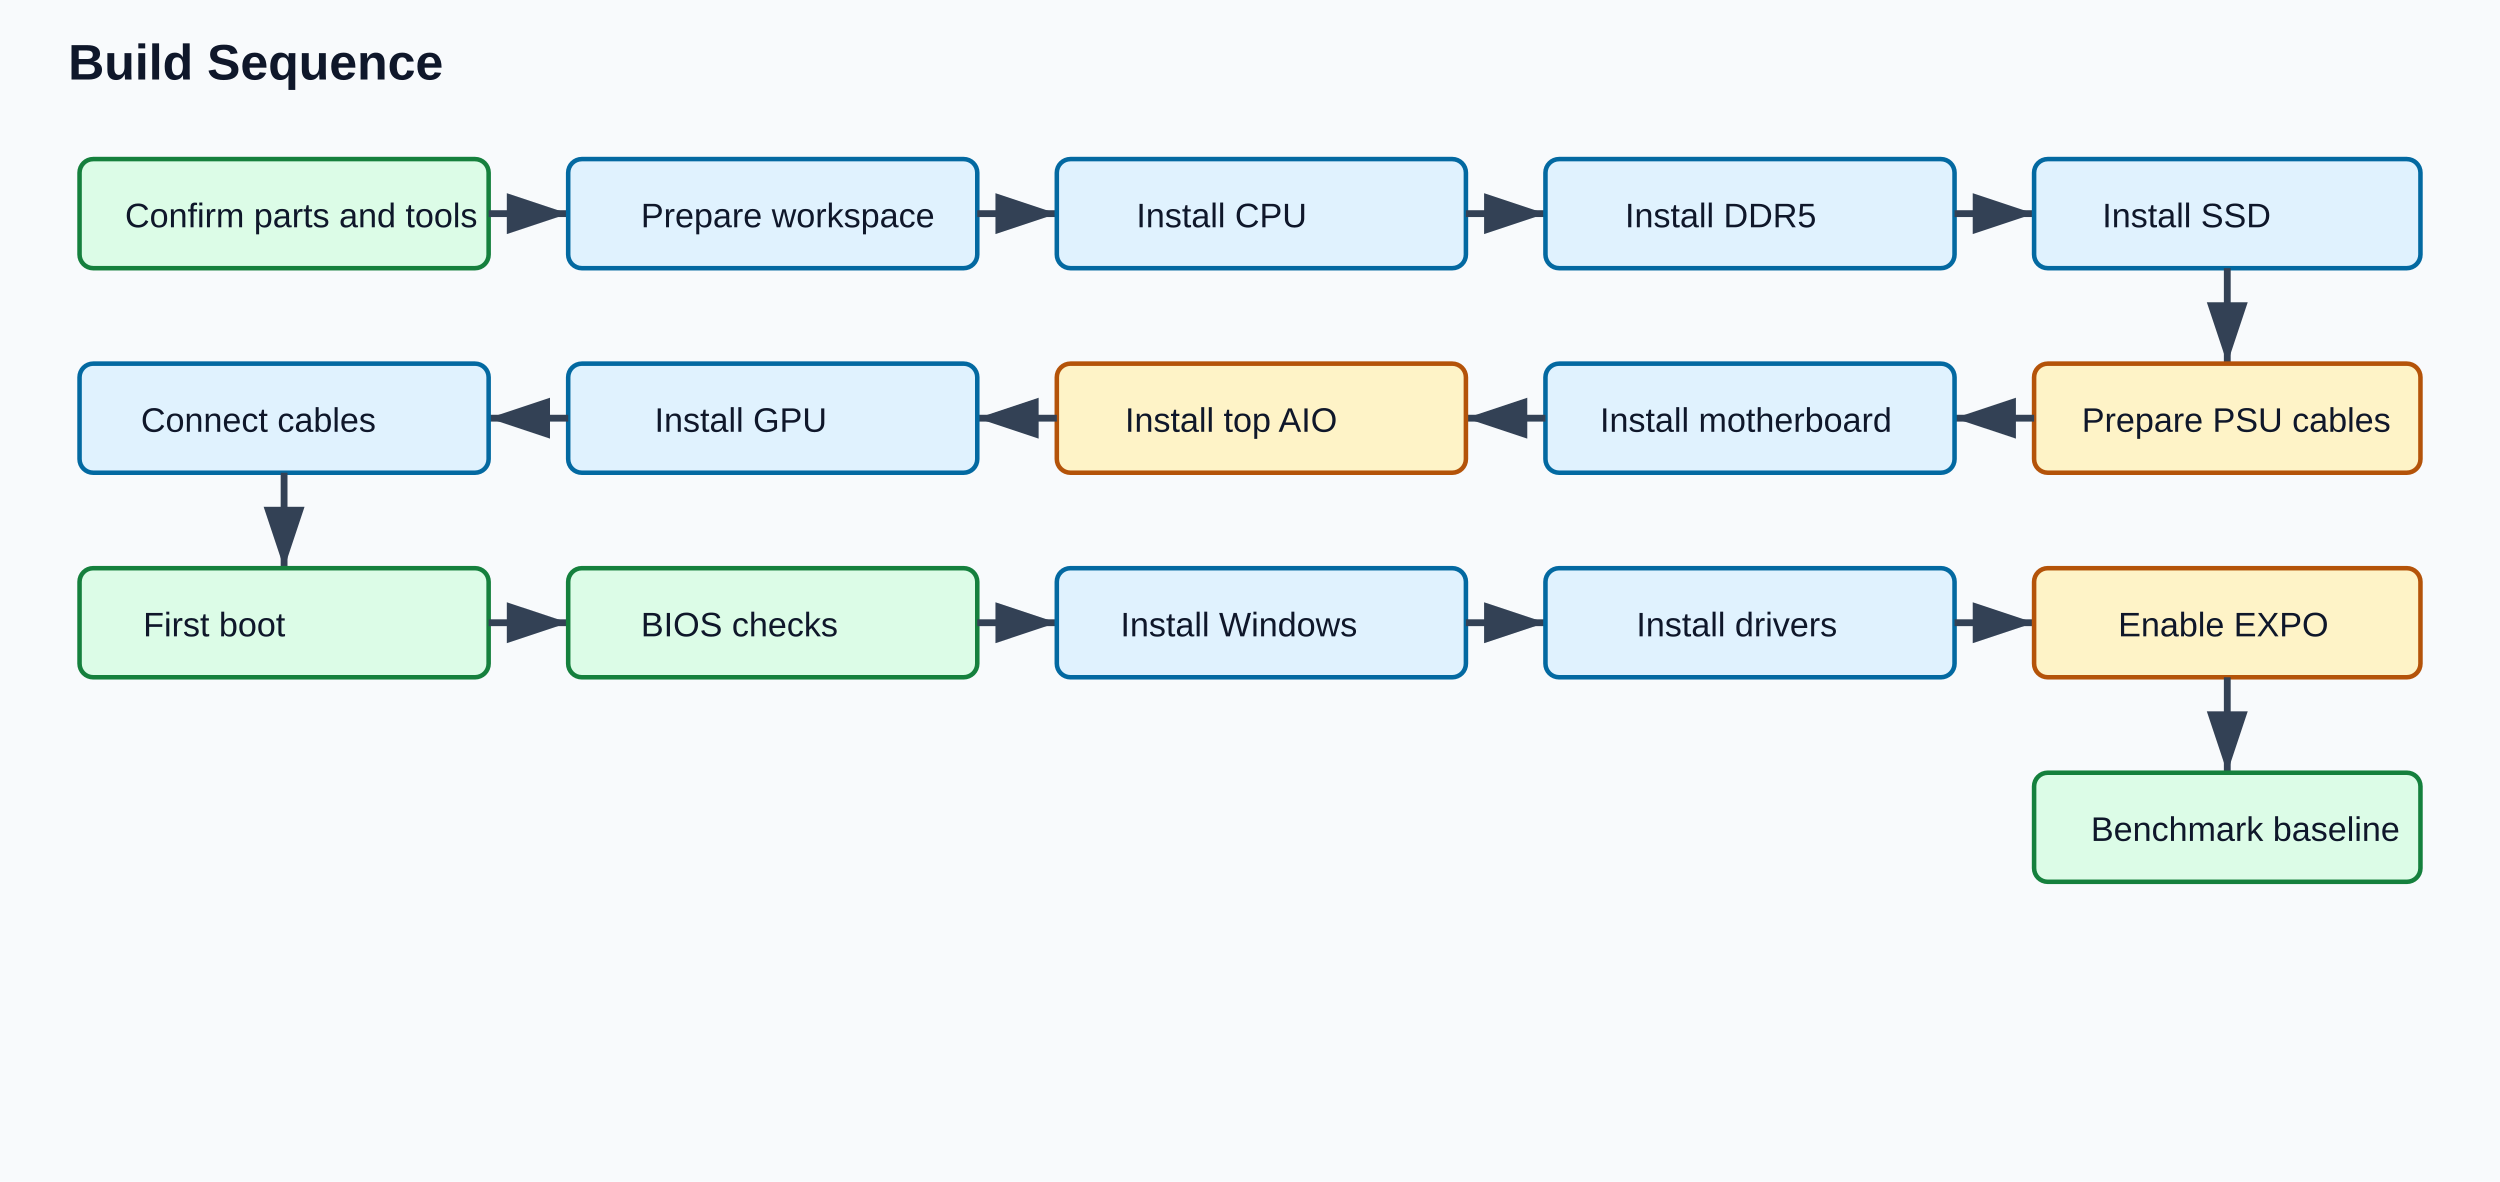
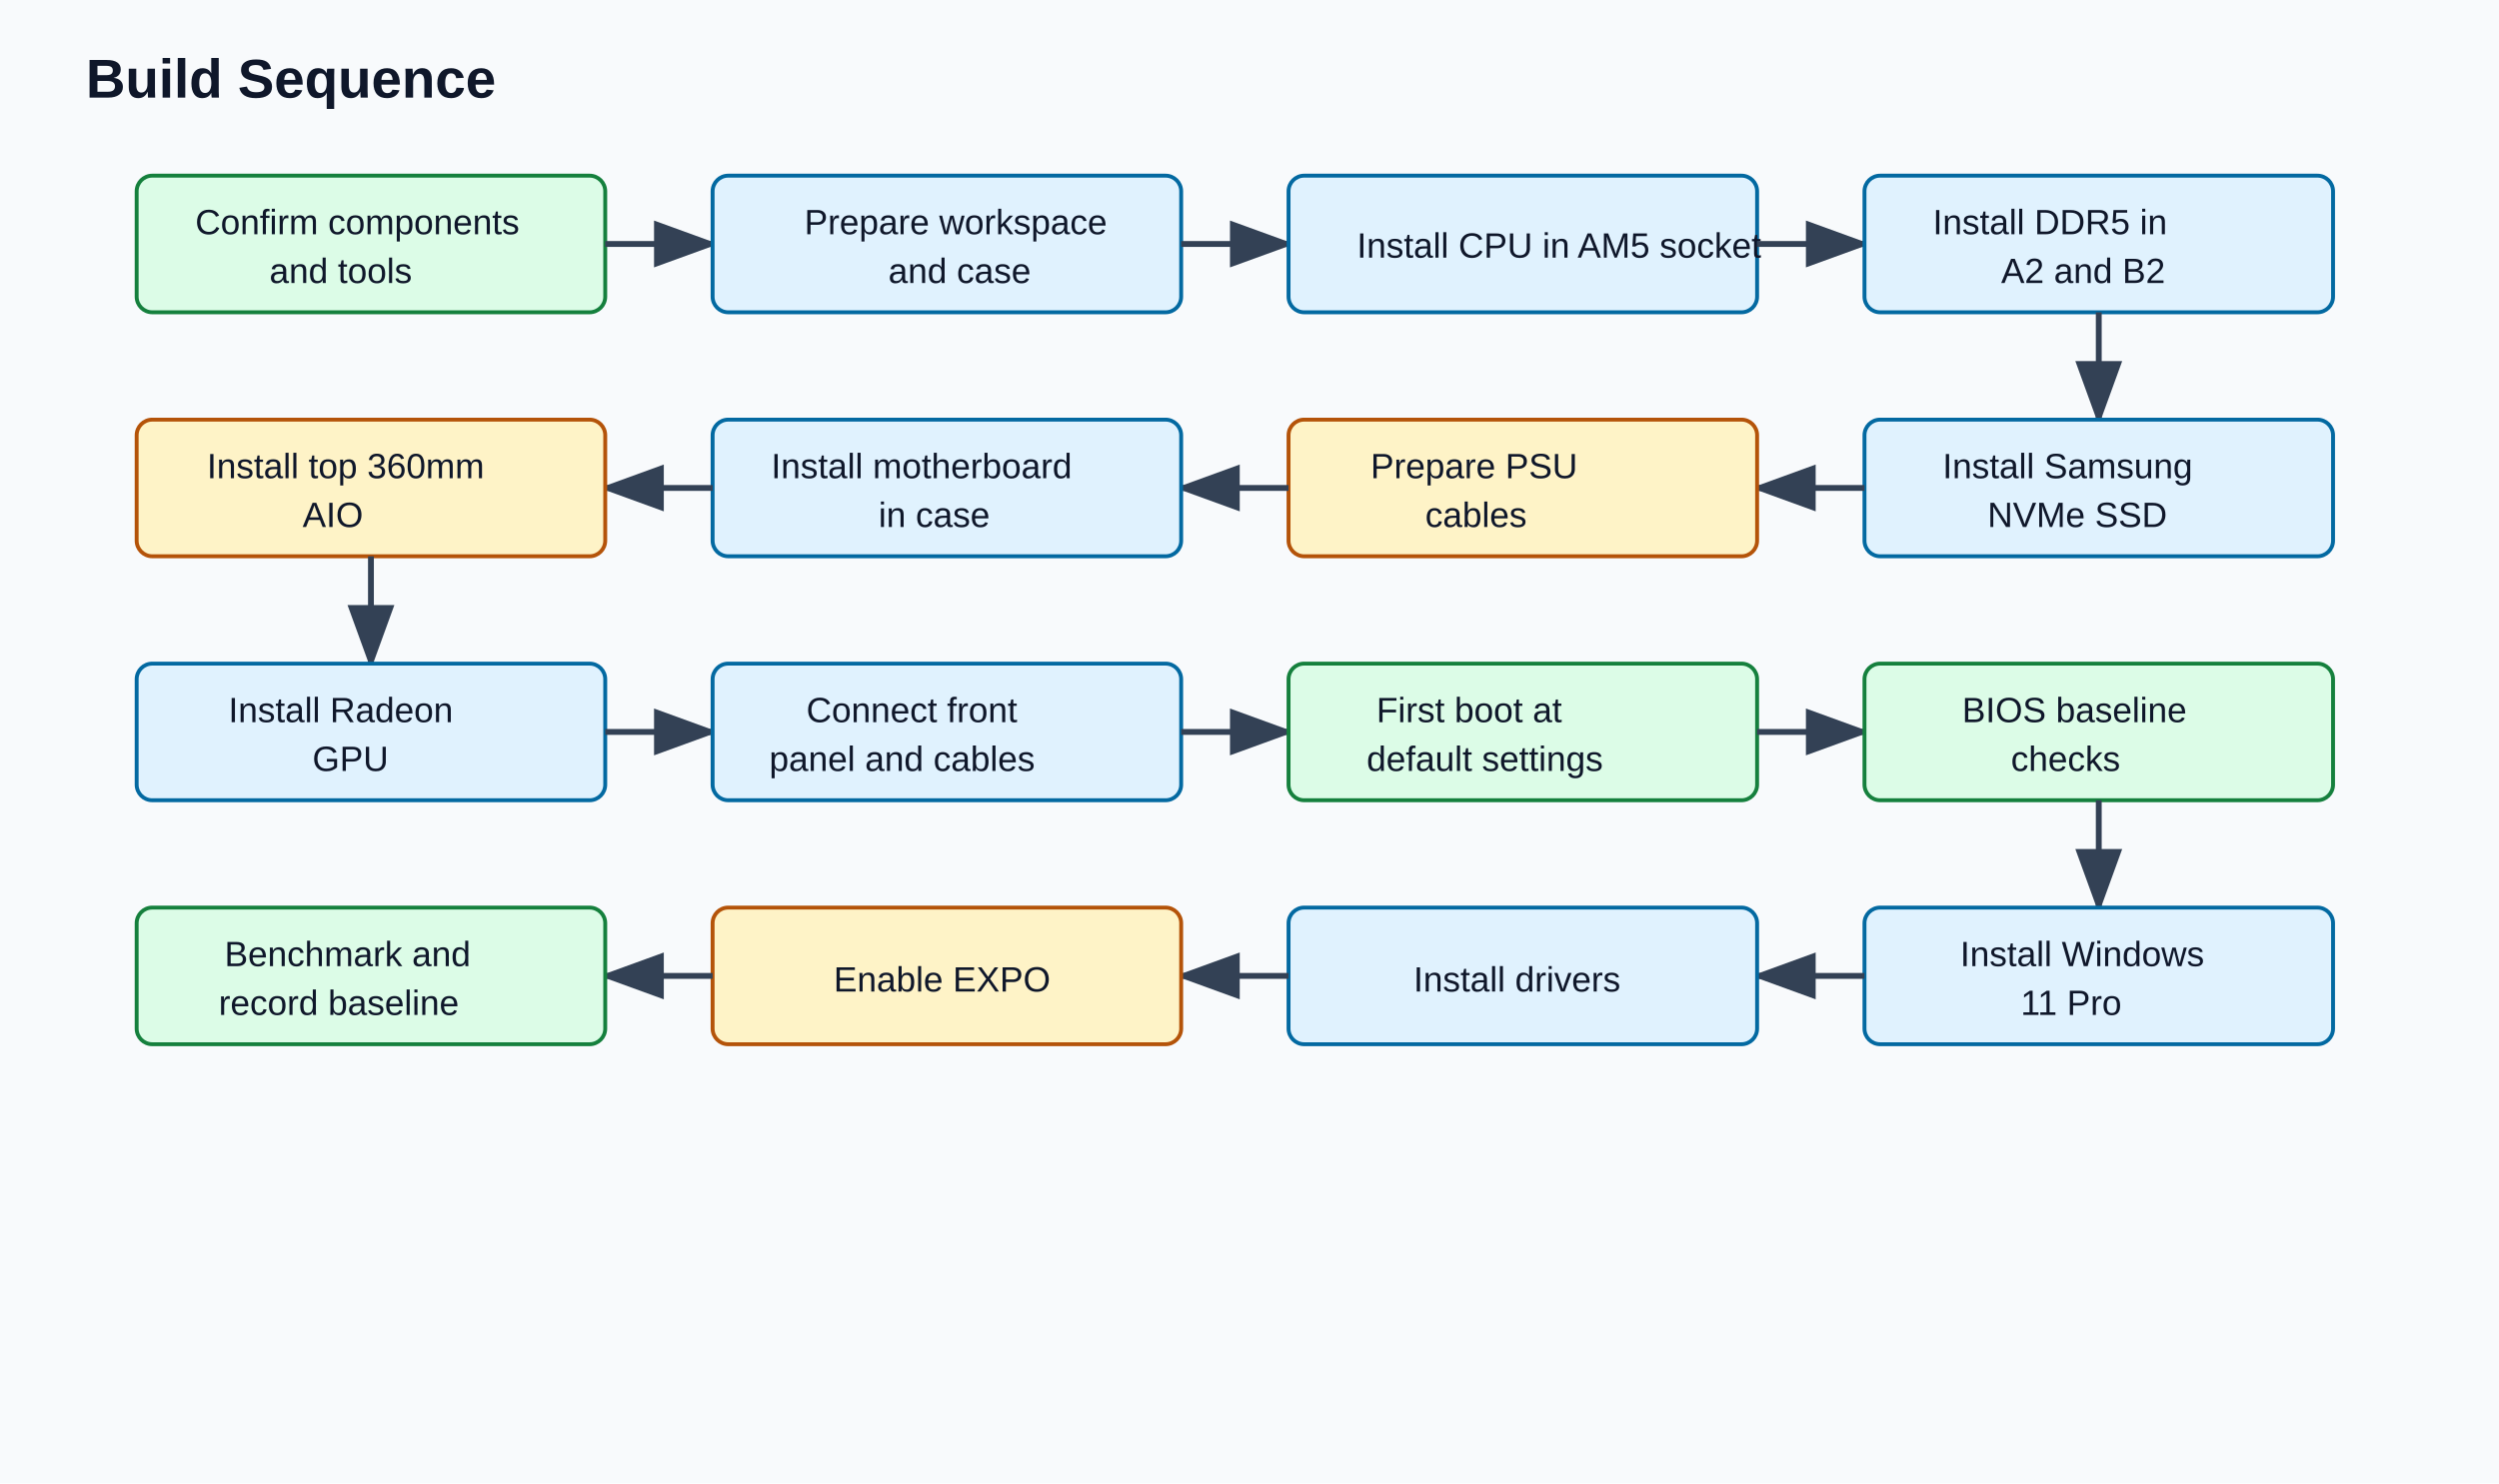
- <svg xmlns="http://www.w3.org/2000/svg" width="1100" height="520" viewBox="0 0 1100 520" role="img" aria-labelledby="title desc">
+ <svg xmlns="http://www.w3.org/2000/svg" width="1280" height="760" viewBox="0 0 1280 760" role="img" aria-labelledby="title desc">
  <style>
-     .box{fill:#e0f2fe;stroke:#0369a1;stroke-width:2}.check{fill:#dcfce7;stroke:#15803d;stroke-width:2}.warn{fill:#fef3c7;stroke:#b45309;stroke-width:2}
-     .line{stroke:#334155;stroke-width:3;marker-end:url(#arrow)}text{font-family:Arial,sans-serif;fill:#0f172a;font-size:15px}.title{font-size:22px;font-weight:bold}
+     .bg{fill:#f8fafc}.box{fill:#e0f2fe;stroke:#0369a1;stroke-width:2}.check{fill:#dcfce7;stroke:#15803d;stroke-width:2}.warn{fill:#fef3c7;stroke:#b45309;stroke-width:2}
+     .line{stroke:#334155;stroke-width:3;marker-end:url(#arrow)}text{font-family:Arial,sans-serif;fill:#0f172a;font-size:18px}.title{font-size:28px;font-weight:bold}
  </style>
-   <rect width="100%" height="100%" fill="#f8fafc" />
  <defs>
-     <marker id="arrow" markerWidth="10" markerHeight="10" refX="9" refY="3" orient="auto">
-       <path d="M0,0 L0,6 L9,3 z" fill="#334155" />
+     <marker id="arrow" markerWidth="12" markerHeight="12" refX="10" refY="4" orient="auto">
+       <path d="M0,0 L0,8 L11,4 z" fill="#334155" />
    </marker>
  </defs>
-   <text class="title" x="30" y="35">Build Sequence</text>
-   <rect class="check" x="35" y="70" width="180" height="48" rx="6" />
-   <text x="55" y="100">Confirm parts and tools</text>
-   <line class="line" x1="215" y1="94" x2="250" y2="94" />
-   <rect class="box" x="250" y="70" width="180" height="48" rx="6" />
-   <text x="282" y="100">Prepare workspace</text>
-   <line class="line" x1="430" y1="94" x2="465" y2="94" />
-   <rect class="box" x="465" y="70" width="180" height="48" rx="6" />
-   <text x="500" y="100">Install CPU</text>
-   <line class="line" x1="645" y1="94" x2="680" y2="94" />
-   <rect class="box" x="680" y="70" width="180" height="48" rx="6" />
-   <text x="715" y="100">Install DDR5</text>
-   <line class="line" x1="860" y1="94" x2="895" y2="94" />
-   <rect class="box" x="895" y="70" width="170" height="48" rx="6" />
-   <text x="925" y="100">Install SSD</text>
-   <line class="line" x1="980" y1="118" x2="980" y2="160" />
-   <rect class="warn" x="895" y="160" width="170" height="48" rx="6" />
-   <text x="916" y="190">Prepare PSU cables</text>
-   <line class="line" x1="895" y1="184" x2="860" y2="184" />
-   <rect class="box" x="680" y="160" width="180" height="48" rx="6" />
-   <text x="704" y="190">Install motherboard</text>
-   <line class="line" x1="680" y1="184" x2="645" y2="184" />
-   <rect class="warn" x="465" y="160" width="180" height="48" rx="6" />
-   <text x="495" y="190">Install top AIO</text>
-   <line class="line" x1="465" y1="184" x2="430" y2="184" />
-   <rect class="box" x="250" y="160" width="180" height="48" rx="6" />
-   <text x="288" y="190">Install GPU</text>
-   <line class="line" x1="250" y1="184" x2="215" y2="184" />
-   <rect class="box" x="35" y="160" width="180" height="48" rx="6" />
-   <text x="62" y="190">Connect cables</text>
-   <line class="line" x1="125" y1="208" x2="125" y2="250" />
-   <rect class="check" x="35" y="250" width="180" height="48" rx="6" />
-   <text x="63" y="280">First boot</text>
-   <line class="line" x1="215" y1="274" x2="250" y2="274" />
-   <rect class="check" x="250" y="250" width="180" height="48" rx="6" />
-   <text x="282" y="280">BIOS checks</text>
-   <line class="line" x1="430" y1="274" x2="465" y2="274" />
-   <rect class="box" x="465" y="250" width="180" height="48" rx="6" />
-   <text x="493" y="280">Install Windows</text>
-   <line class="line" x1="645" y1="274" x2="680" y2="274" />
-   <rect class="box" x="680" y="250" width="180" height="48" rx="6" />
-   <text x="720" y="280">Install drivers</text>
-   <line class="line" x1="860" y1="274" x2="895" y2="274" />
-   <rect class="warn" x="895" y="250" width="170" height="48" rx="6" />
-   <text x="932" y="280">Enable EXPO</text>
-   <line class="line" x1="980" y1="298" x2="980" y2="340" />
-   <rect class="check" x="895" y="340" width="170" height="48" rx="6" />
-   <text x="920" y="370">Benchmark baseline</text>
+   <rect class="bg" width="1280" height="760" />
+   <text class="title" x="44" y="50">Build Sequence</text>
+   <rect class="check" x="70" y="90" width="240" height="70" rx="8" />
+   <text x="100" y="120">Confirm components</text>
+   <text x="138" y="145">and tools</text>
+   <line class="line" x1="310" y1="125" x2="365" y2="125" />
+   <rect class="box" x="365" y="90" width="240" height="70" rx="8" />
+   <text x="412" y="120">Prepare workspace</text>
+   <text x="455" y="145">and case</text>
+   <line class="line" x1="605" y1="125" x2="660" y2="125" />
+   <rect class="box" x="660" y="90" width="240" height="70" rx="8" />
+   <text x="695" y="132">Install CPU in AM5 socket</text>
+   <line class="line" x1="900" y1="125" x2="955" y2="125" />
+   <rect class="box" x="955" y="90" width="240" height="70" rx="8" />
+   <text x="990" y="120">Install DDR5 in</text>
+   <text x="1025" y="145">A2 and B2</text>
+   <line class="line" x1="1075" y1="160" x2="1075" y2="215" />
+   <rect class="box" x="955" y="215" width="240" height="70" rx="8" />
+   <text x="995" y="245">Install Samsung</text>
+   <text x="1018" y="270">NVMe SSD</text>
+   <line class="line" x1="955" y1="250" x2="900" y2="250" />
+   <rect class="warn" x="660" y="215" width="240" height="70" rx="8" />
+   <text x="702" y="245">Prepare PSU</text>
+   <text x="730" y="270">cables</text>
+   <line class="line" x1="660" y1="250" x2="605" y2="250" />
+   <rect class="box" x="365" y="215" width="240" height="70" rx="8" />
+   <text x="395" y="245">Install motherboard</text>
+   <text x="450" y="270">in case</text>
+   <line class="line" x1="365" y1="250" x2="310" y2="250" />
+   <rect class="warn" x="70" y="215" width="240" height="70" rx="8" />
+   <text x="106" y="245">Install top 360mm</text>
+   <text x="155" y="270">AIO</text>
+   <line class="line" x1="190" y1="285" x2="190" y2="340" />
+   <rect class="box" x="70" y="340" width="240" height="70" rx="8" />
+   <text x="117" y="370">Install Radeon</text>
+   <text x="160" y="395">GPU</text>
+   <line class="line" x1="310" y1="375" x2="365" y2="375" />
+   <rect class="box" x="365" y="340" width="240" height="70" rx="8" />
+   <text x="413" y="370">Connect front</text>
+   <text x="394" y="395">panel and cables</text>
+   <line class="line" x1="605" y1="375" x2="660" y2="375" />
+   <rect class="check" x="660" y="340" width="240" height="70" rx="8" />
+   <text x="705" y="370">First boot at</text>
+   <text x="700" y="395">default settings</text>
+   <line class="line" x1="900" y1="375" x2="955" y2="375" />
+   <rect class="check" x="955" y="340" width="240" height="70" rx="8" />
+   <text x="1005" y="370">BIOS baseline</text>
+   <text x="1030" y="395">checks</text>
+   <line class="line" x1="1075" y1="410" x2="1075" y2="465" />
+   <rect class="box" x="955" y="465" width="240" height="70" rx="8" />
+   <text x="1004" y="495">Install Windows</text>
+   <text x="1035" y="520">11 Pro</text>
+   <line class="line" x1="955" y1="500" x2="900" y2="500" />
+   <rect class="box" x="660" y="465" width="240" height="70" rx="8" />
+   <text x="724" y="508">Install drivers</text>
+   <line class="line" x1="660" y1="500" x2="605" y2="500" />
+   <rect class="warn" x="365" y="465" width="240" height="70" rx="8" />
+   <text x="427" y="508">Enable EXPO</text>
+   <line class="line" x1="365" y1="500" x2="310" y2="500" />
+   <rect class="check" x="70" y="465" width="240" height="70" rx="8" />
+   <text x="115" y="495">Benchmark and</text>
+   <text x="112" y="520">record baseline</text>
</svg>
